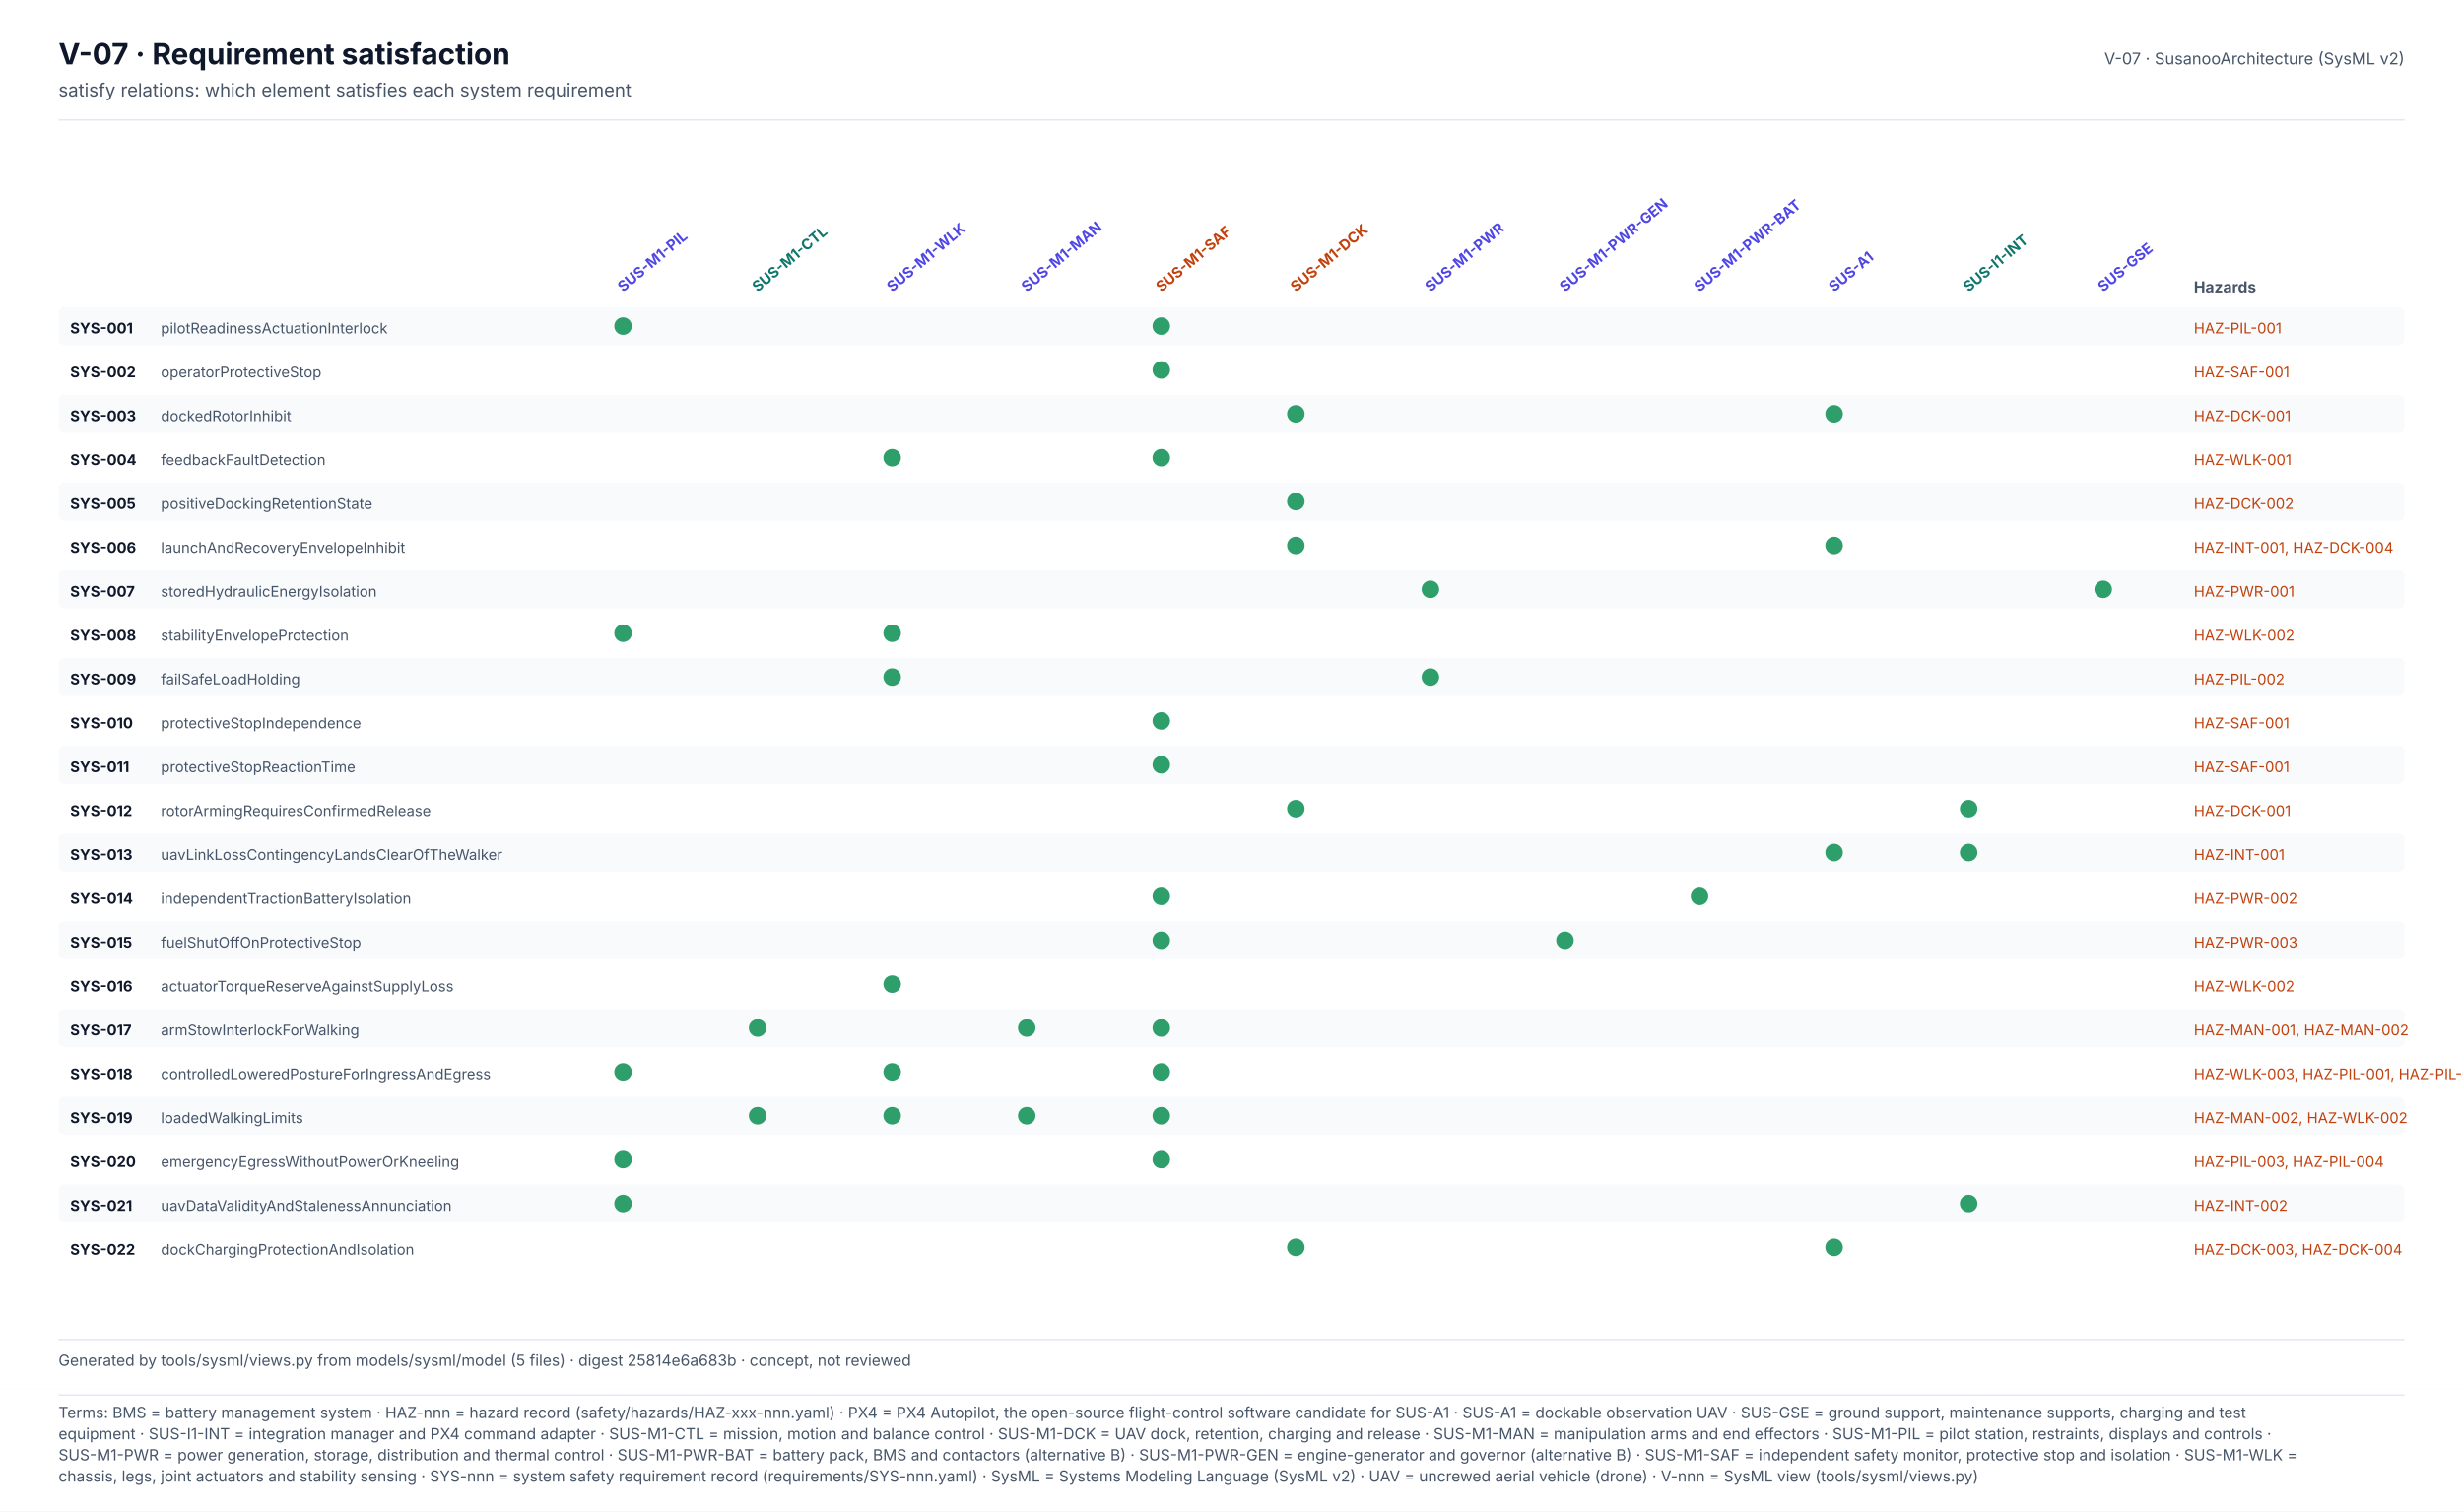
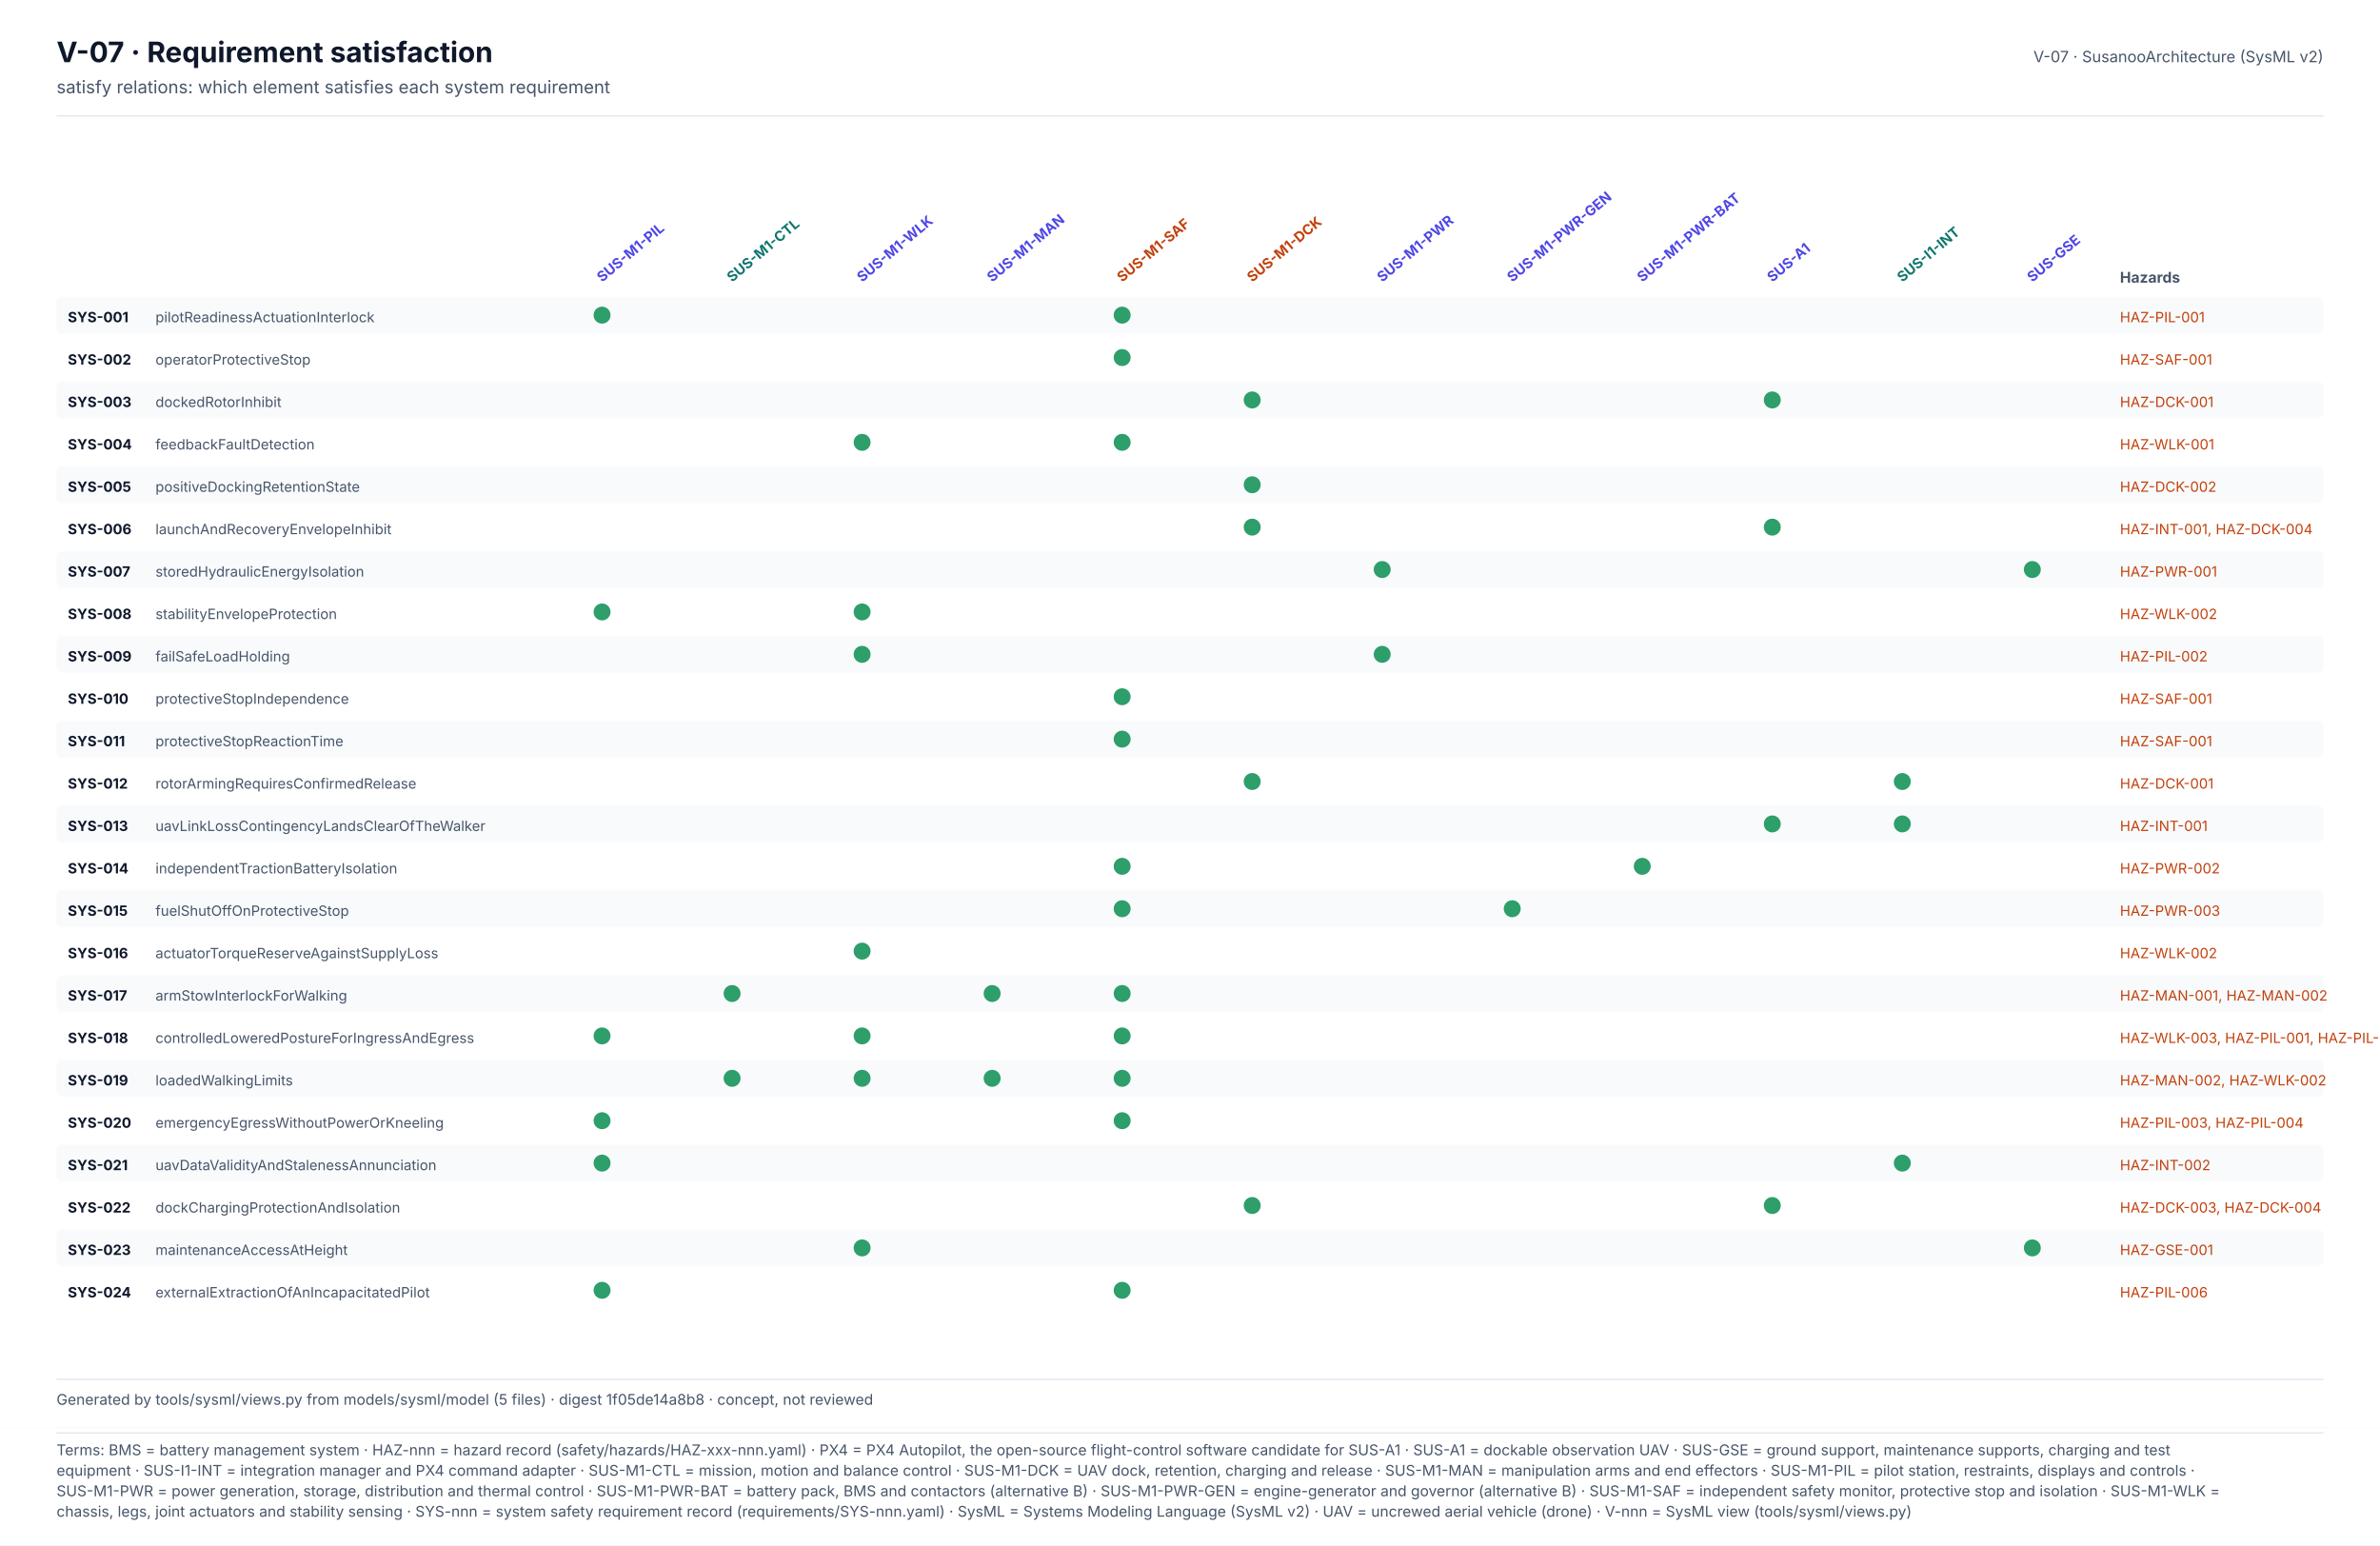
- <svg xmlns="http://www.w3.org/2000/svg" width="1684" height="1033.6" viewBox="0 0 1684 1033.6" font-family="Inter, 'Segoe UI', Helvetica, Arial, sans-serif" role="img">
+ <svg xmlns="http://www.w3.org/2000/svg" width="1684" height="1093.6" viewBox="0 0 1684 1093.6" font-family="Inter, 'Segoe UI', Helvetica, Arial, sans-serif" role="img">
  <defs>
    <marker id="arr" viewBox="0 0 10 10" refX="9" refY="5" markerWidth="7" markerHeight="7" orient="auto-start-reverse">
      <path d="M0,0 L10,5 L0,10 z" fill="#475569" />
    </marker>
  </defs>
-   <rect x="0" y="0" width="1684" height="950" rx="0" fill="#FFFFFF" stroke="none" stroke-width="0" />
+   <rect x="0" y="0" width="1684" height="1010" rx="0" fill="#FFFFFF" stroke="none" stroke-width="0" />
  <text x="40" y="44" font-size="20" fill="#0F172A" font-weight="700">V-07 · Requirement satisfaction</text>
  <text x="40" y="66" font-size="12.5" fill="#475569">satisfy relations: which element satisfies each system requirement</text>
  <text x="1644" y="44" font-size="11" fill="#475569" text-anchor="end">V-07 · SusanooArchitecture (SysML v2)</text>
  <line x1="40" y1="82" x2="1644" y2="82" stroke="#E2E8F0" stroke-width="1" />
  <text x="426" y="200" font-size="10" fill="#4F46E5" font-weight="700" transform="rotate(-40 426 200)">SUS-M1-PIL</text>
  <text x="518" y="200" font-size="10" fill="#0F766E" font-weight="700" transform="rotate(-40 518 200)">SUS-M1-CTL</text>
  <text x="610" y="200" font-size="10" fill="#4F46E5" font-weight="700" transform="rotate(-40 610 200)">SUS-M1-WLK</text>
  <text x="702" y="200" font-size="10" fill="#4F46E5" font-weight="700" transform="rotate(-40 702 200)">SUS-M1-MAN</text>
  <text x="794" y="200" font-size="10" fill="#C2410C" font-weight="700" transform="rotate(-40 794 200)">SUS-M1-SAF</text>
  <text x="886" y="200" font-size="10" fill="#C2410C" font-weight="700" transform="rotate(-40 886 200)">SUS-M1-DCK</text>
  <text x="978" y="200" font-size="10" fill="#4F46E5" font-weight="700" transform="rotate(-40 978 200)">SUS-M1-PWR</text>
  <text x="1070" y="200" font-size="10" fill="#4F46E5" font-weight="700" transform="rotate(-40 1070 200)">SUS-M1-PWR-GEN</text>
  <text x="1162" y="200" font-size="10" fill="#4F46E5" font-weight="700" transform="rotate(-40 1162 200)">SUS-M1-PWR-BAT</text>
  <text x="1254" y="200" font-size="10" fill="#4F46E5" font-weight="700" transform="rotate(-40 1254 200)">SUS-A1</text>
  <text x="1346" y="200" font-size="10" fill="#0F766E" font-weight="700" transform="rotate(-40 1346 200)">SUS-I1-INT</text>
  <text x="1438" y="200" font-size="10" fill="#4F46E5" font-weight="700" transform="rotate(-40 1438 200)">SUS-GSE</text>
  <text x="1500" y="200" font-size="10.5" fill="#475569" font-weight="700">Hazards</text>
  <rect x="40" y="210" width="1604" height="26" rx="4" fill="#F8FAFC" stroke="none" stroke-width="0" />
  <text x="48" y="228" font-size="10" fill="#0F172A" font-weight="700">SYS-001</text>
  <text x="110" y="228" font-size="10" fill="#475569">pilotReadinessActuationInterlock</text>
  <circle cx="426" cy="223" r="6" fill="#2E9E6A" stroke="none" />
  <circle cx="794" cy="223" r="6" fill="#2E9E6A" stroke="none" />
  <text x="1500" y="228" font-size="10" fill="#C2410C">HAZ-PIL-001</text>
  <rect x="40" y="240" width="1604" height="26" rx="4" fill="#FFFFFF" stroke="none" stroke-width="0" />
  <text x="48" y="258" font-size="10" fill="#0F172A" font-weight="700">SYS-002</text>
  <text x="110" y="258" font-size="10" fill="#475569">operatorProtectiveStop</text>
  <circle cx="794" cy="253" r="6" fill="#2E9E6A" stroke="none" />
  <text x="1500" y="258" font-size="10" fill="#C2410C">HAZ-SAF-001</text>
  <rect x="40" y="270" width="1604" height="26" rx="4" fill="#F8FAFC" stroke="none" stroke-width="0" />
  <text x="48" y="288" font-size="10" fill="#0F172A" font-weight="700">SYS-003</text>
  <text x="110" y="288" font-size="10" fill="#475569">dockedRotorInhibit</text>
  <circle cx="886" cy="283" r="6" fill="#2E9E6A" stroke="none" />
  <circle cx="1254" cy="283" r="6" fill="#2E9E6A" stroke="none" />
  <text x="1500" y="288" font-size="10" fill="#C2410C">HAZ-DCK-001</text>
  <rect x="40" y="300" width="1604" height="26" rx="4" fill="#FFFFFF" stroke="none" stroke-width="0" />
  <text x="48" y="318" font-size="10" fill="#0F172A" font-weight="700">SYS-004</text>
  <text x="110" y="318" font-size="10" fill="#475569">feedbackFaultDetection</text>
  <circle cx="610" cy="313" r="6" fill="#2E9E6A" stroke="none" />
  <circle cx="794" cy="313" r="6" fill="#2E9E6A" stroke="none" />
  <text x="1500" y="318" font-size="10" fill="#C2410C">HAZ-WLK-001</text>
  <rect x="40" y="330" width="1604" height="26" rx="4" fill="#F8FAFC" stroke="none" stroke-width="0" />
  <text x="48" y="348" font-size="10" fill="#0F172A" font-weight="700">SYS-005</text>
  <text x="110" y="348" font-size="10" fill="#475569">positiveDockingRetentionState</text>
  <circle cx="886" cy="343" r="6" fill="#2E9E6A" stroke="none" />
  <text x="1500" y="348" font-size="10" fill="#C2410C">HAZ-DCK-002</text>
  <rect x="40" y="360" width="1604" height="26" rx="4" fill="#FFFFFF" stroke="none" stroke-width="0" />
  <text x="48" y="378" font-size="10" fill="#0F172A" font-weight="700">SYS-006</text>
  <text x="110" y="378" font-size="10" fill="#475569">launchAndRecoveryEnvelopeInhibit</text>
  <circle cx="886" cy="373" r="6" fill="#2E9E6A" stroke="none" />
  <circle cx="1254" cy="373" r="6" fill="#2E9E6A" stroke="none" />
  <text x="1500" y="378" font-size="10" fill="#C2410C">HAZ-INT-001, HAZ-DCK-004</text>
  <rect x="40" y="390" width="1604" height="26" rx="4" fill="#F8FAFC" stroke="none" stroke-width="0" />
  <text x="48" y="408" font-size="10" fill="#0F172A" font-weight="700">SYS-007</text>
  <text x="110" y="408" font-size="10" fill="#475569">storedHydraulicEnergyIsolation</text>
  <circle cx="978" cy="403" r="6" fill="#2E9E6A" stroke="none" />
  <circle cx="1438" cy="403" r="6" fill="#2E9E6A" stroke="none" />
  <text x="1500" y="408" font-size="10" fill="#C2410C">HAZ-PWR-001</text>
  <rect x="40" y="420" width="1604" height="26" rx="4" fill="#FFFFFF" stroke="none" stroke-width="0" />
  <text x="48" y="438" font-size="10" fill="#0F172A" font-weight="700">SYS-008</text>
  <text x="110" y="438" font-size="10" fill="#475569">stabilityEnvelopeProtection</text>
  <circle cx="426" cy="433" r="6" fill="#2E9E6A" stroke="none" />
  <circle cx="610" cy="433" r="6" fill="#2E9E6A" stroke="none" />
  <text x="1500" y="438" font-size="10" fill="#C2410C">HAZ-WLK-002</text>
  <rect x="40" y="450" width="1604" height="26" rx="4" fill="#F8FAFC" stroke="none" stroke-width="0" />
  <text x="48" y="468" font-size="10" fill="#0F172A" font-weight="700">SYS-009</text>
  <text x="110" y="468" font-size="10" fill="#475569">failSafeLoadHolding</text>
  <circle cx="610" cy="463" r="6" fill="#2E9E6A" stroke="none" />
  <circle cx="978" cy="463" r="6" fill="#2E9E6A" stroke="none" />
  <text x="1500" y="468" font-size="10" fill="#C2410C">HAZ-PIL-002</text>
  <rect x="40" y="480" width="1604" height="26" rx="4" fill="#FFFFFF" stroke="none" stroke-width="0" />
  <text x="48" y="498" font-size="10" fill="#0F172A" font-weight="700">SYS-010</text>
  <text x="110" y="498" font-size="10" fill="#475569">protectiveStopIndependence</text>
  <circle cx="794" cy="493" r="6" fill="#2E9E6A" stroke="none" />
  <text x="1500" y="498" font-size="10" fill="#C2410C">HAZ-SAF-001</text>
  <rect x="40" y="510" width="1604" height="26" rx="4" fill="#F8FAFC" stroke="none" stroke-width="0" />
  <text x="48" y="528" font-size="10" fill="#0F172A" font-weight="700">SYS-011</text>
  <text x="110" y="528" font-size="10" fill="#475569">protectiveStopReactionTime</text>
  <circle cx="794" cy="523" r="6" fill="#2E9E6A" stroke="none" />
  <text x="1500" y="528" font-size="10" fill="#C2410C">HAZ-SAF-001</text>
  <rect x="40" y="540" width="1604" height="26" rx="4" fill="#FFFFFF" stroke="none" stroke-width="0" />
  <text x="48" y="558" font-size="10" fill="#0F172A" font-weight="700">SYS-012</text>
  <text x="110" y="558" font-size="10" fill="#475569">rotorArmingRequiresConfirmedRelease</text>
  <circle cx="886" cy="553" r="6" fill="#2E9E6A" stroke="none" />
  <circle cx="1346" cy="553" r="6" fill="#2E9E6A" stroke="none" />
  <text x="1500" y="558" font-size="10" fill="#C2410C">HAZ-DCK-001</text>
  <rect x="40" y="570" width="1604" height="26" rx="4" fill="#F8FAFC" stroke="none" stroke-width="0" />
  <text x="48" y="588" font-size="10" fill="#0F172A" font-weight="700">SYS-013</text>
  <text x="110" y="588" font-size="10" fill="#475569">uavLinkLossContingencyLandsClearOfTheWalker</text>
  <circle cx="1254" cy="583" r="6" fill="#2E9E6A" stroke="none" />
  <circle cx="1346" cy="583" r="6" fill="#2E9E6A" stroke="none" />
  <text x="1500" y="588" font-size="10" fill="#C2410C">HAZ-INT-001</text>
  <rect x="40" y="600" width="1604" height="26" rx="4" fill="#FFFFFF" stroke="none" stroke-width="0" />
  <text x="48" y="618" font-size="10" fill="#0F172A" font-weight="700">SYS-014</text>
  <text x="110" y="618" font-size="10" fill="#475569">independentTractionBatteryIsolation</text>
  <circle cx="794" cy="613" r="6" fill="#2E9E6A" stroke="none" />
  <circle cx="1162" cy="613" r="6" fill="#2E9E6A" stroke="none" />
  <text x="1500" y="618" font-size="10" fill="#C2410C">HAZ-PWR-002</text>
  <rect x="40" y="630" width="1604" height="26" rx="4" fill="#F8FAFC" stroke="none" stroke-width="0" />
  <text x="48" y="648" font-size="10" fill="#0F172A" font-weight="700">SYS-015</text>
  <text x="110" y="648" font-size="10" fill="#475569">fuelShutOffOnProtectiveStop</text>
  <circle cx="794" cy="643" r="6" fill="#2E9E6A" stroke="none" />
  <circle cx="1070" cy="643" r="6" fill="#2E9E6A" stroke="none" />
  <text x="1500" y="648" font-size="10" fill="#C2410C">HAZ-PWR-003</text>
  <rect x="40" y="660" width="1604" height="26" rx="4" fill="#FFFFFF" stroke="none" stroke-width="0" />
  <text x="48" y="678" font-size="10" fill="#0F172A" font-weight="700">SYS-016</text>
  <text x="110" y="678" font-size="10" fill="#475569">actuatorTorqueReserveAgainstSupplyLoss</text>
  <circle cx="610" cy="673" r="6" fill="#2E9E6A" stroke="none" />
  <text x="1500" y="678" font-size="10" fill="#C2410C">HAZ-WLK-002</text>
  <rect x="40" y="690" width="1604" height="26" rx="4" fill="#F8FAFC" stroke="none" stroke-width="0" />
  <text x="48" y="708" font-size="10" fill="#0F172A" font-weight="700">SYS-017</text>
  <text x="110" y="708" font-size="10" fill="#475569">armStowInterlockForWalking</text>
  <circle cx="518" cy="703" r="6" fill="#2E9E6A" stroke="none" />
  <circle cx="702" cy="703" r="6" fill="#2E9E6A" stroke="none" />
  <circle cx="794" cy="703" r="6" fill="#2E9E6A" stroke="none" />
  <text x="1500" y="708" font-size="10" fill="#C2410C">HAZ-MAN-001, HAZ-MAN-002</text>
  <rect x="40" y="720" width="1604" height="26" rx="4" fill="#FFFFFF" stroke="none" stroke-width="0" />
  <text x="48" y="738" font-size="10" fill="#0F172A" font-weight="700">SYS-018</text>
  <text x="110" y="738" font-size="10" fill="#475569">controlledLoweredPostureForIngressAndEgress</text>
  <circle cx="426" cy="733" r="6" fill="#2E9E6A" stroke="none" />
  <circle cx="610" cy="733" r="6" fill="#2E9E6A" stroke="none" />
  <circle cx="794" cy="733" r="6" fill="#2E9E6A" stroke="none" />
-   <text x="1500" y="738" font-size="10" fill="#C2410C">HAZ-WLK-003, HAZ-PIL-001, HAZ-PIL-004</text>
+   <text x="1500" y="738" font-size="10" fill="#C2410C">HAZ-WLK-003, HAZ-PIL-001, HAZ-PIL-004, HAZ-PIL-005</text>
  <rect x="40" y="750" width="1604" height="26" rx="4" fill="#F8FAFC" stroke="none" stroke-width="0" />
  <text x="48" y="768" font-size="10" fill="#0F172A" font-weight="700">SYS-019</text>
  <text x="110" y="768" font-size="10" fill="#475569">loadedWalkingLimits</text>
  <circle cx="518" cy="763" r="6" fill="#2E9E6A" stroke="none" />
  <circle cx="610" cy="763" r="6" fill="#2E9E6A" stroke="none" />
  <circle cx="702" cy="763" r="6" fill="#2E9E6A" stroke="none" />
  <circle cx="794" cy="763" r="6" fill="#2E9E6A" stroke="none" />
  <text x="1500" y="768" font-size="10" fill="#C2410C">HAZ-MAN-002, HAZ-WLK-002</text>
  <rect x="40" y="780" width="1604" height="26" rx="4" fill="#FFFFFF" stroke="none" stroke-width="0" />
  <text x="48" y="798" font-size="10" fill="#0F172A" font-weight="700">SYS-020</text>
  <text x="110" y="798" font-size="10" fill="#475569">emergencyEgressWithoutPowerOrKneeling</text>
  <circle cx="426" cy="793" r="6" fill="#2E9E6A" stroke="none" />
  <circle cx="794" cy="793" r="6" fill="#2E9E6A" stroke="none" />
  <text x="1500" y="798" font-size="10" fill="#C2410C">HAZ-PIL-003, HAZ-PIL-004</text>
  <rect x="40" y="810" width="1604" height="26" rx="4" fill="#F8FAFC" stroke="none" stroke-width="0" />
  <text x="48" y="828" font-size="10" fill="#0F172A" font-weight="700">SYS-021</text>
  <text x="110" y="828" font-size="10" fill="#475569">uavDataValidityAndStalenessAnnunciation</text>
  <circle cx="426" cy="823" r="6" fill="#2E9E6A" stroke="none" />
  <circle cx="1346" cy="823" r="6" fill="#2E9E6A" stroke="none" />
  <text x="1500" y="828" font-size="10" fill="#C2410C">HAZ-INT-002</text>
  <rect x="40" y="840" width="1604" height="26" rx="4" fill="#FFFFFF" stroke="none" stroke-width="0" />
  <text x="48" y="858" font-size="10" fill="#0F172A" font-weight="700">SYS-022</text>
  <text x="110" y="858" font-size="10" fill="#475569">dockChargingProtectionAndIsolation</text>
  <circle cx="886" cy="853" r="6" fill="#2E9E6A" stroke="none" />
  <circle cx="1254" cy="853" r="6" fill="#2E9E6A" stroke="none" />
  <text x="1500" y="858" font-size="10" fill="#C2410C">HAZ-DCK-003, HAZ-DCK-004</text>
-   <line x1="40" y1="916" x2="1644" y2="916" stroke="#E2E8F0" stroke-width="1" />
-   <text x="40" y="934" font-size="10.5" fill="#475569">Generated by tools/sysml/views.py from models/sysml/model (5 files) · digest 25814e6a683b · concept, not reviewed</text>
-   <g class="terms" data-base-h="950">
-     <rect x="0" y="950" width="1684" height="83.6" fill="#FFFFFF" />
-     <line x1="40" y1="954" x2="1644" y2="954" stroke="#E2E8F0" stroke-width="1" />
-     <text x="40" y="969.7" font-size="10.5" fill="#475569" font-family="Inter, 'Segoe UI', Helvetica, Arial, sans-serif">Terms: BMS = battery management system · HAZ-nnn = hazard record (safety/hazards/HAZ-xxx-nnn.yaml) · PX4 = PX4 Autopilot, the open-source flight-control software candidate for SUS-A1 · SUS-A1 = dockable observation UAV · SUS-GSE = ground support, maintenance supports, charging and test</text>
-     <text x="40" y="984.2" font-size="10.5" fill="#475569" font-family="Inter, 'Segoe UI', Helvetica, Arial, sans-serif">equipment · SUS-I1-INT = integration manager and PX4 command adapter · SUS-M1-CTL = mission, motion and balance control · SUS-M1-DCK = UAV dock, retention, charging and release · SUS-M1-MAN = manipulation arms and end effectors · SUS-M1-PIL = pilot station, restraints, displays and controls ·</text>
-     <text x="40" y="998.7" font-size="10.5" fill="#475569" font-family="Inter, 'Segoe UI', Helvetica, Arial, sans-serif">SUS-M1-PWR = power generation, storage, distribution and thermal control · SUS-M1-PWR-BAT = battery pack, BMS and contactors (alternative B) · SUS-M1-PWR-GEN = engine-generator and governor (alternative B) · SUS-M1-SAF = independent safety monitor, protective stop and isolation · SUS-M1-WLK =</text>
-     <text x="40" y="1013.2" font-size="10.5" fill="#475569" font-family="Inter, 'Segoe UI', Helvetica, Arial, sans-serif">chassis, legs, joint actuators and stability sensing · SYS-nnn = system safety requirement record (requirements/SYS-nnn.yaml) · SysML = Systems Modeling Language (SysML v2) · UAV = uncrewed aerial vehicle (drone) · V-nnn = SysML view (tools/sysml/views.py)</text>
+   <rect x="40" y="870" width="1604" height="26" rx="4" fill="#F8FAFC" stroke="none" stroke-width="0" />
+   <text x="48" y="888" font-size="10" fill="#0F172A" font-weight="700">SYS-023</text>
+   <text x="110" y="888" font-size="10" fill="#475569">maintenanceAccessAtHeight</text>
+   <circle cx="610" cy="883" r="6" fill="#2E9E6A" stroke="none" />
+   <circle cx="1438" cy="883" r="6" fill="#2E9E6A" stroke="none" />
+   <text x="1500" y="888" font-size="10" fill="#C2410C">HAZ-GSE-001</text>
+   <rect x="40" y="900" width="1604" height="26" rx="4" fill="#FFFFFF" stroke="none" stroke-width="0" />
+   <text x="48" y="918" font-size="10" fill="#0F172A" font-weight="700">SYS-024</text>
+   <text x="110" y="918" font-size="10" fill="#475569">externalExtractionOfAnIncapacitatedPilot</text>
+   <circle cx="426" cy="913" r="6" fill="#2E9E6A" stroke="none" />
+   <circle cx="794" cy="913" r="6" fill="#2E9E6A" stroke="none" />
+   <text x="1500" y="918" font-size="10" fill="#C2410C">HAZ-PIL-006</text>
+   <line x1="40" y1="976" x2="1644" y2="976" stroke="#E2E8F0" stroke-width="1" />
+   <text x="40" y="994" font-size="10.5" fill="#475569">Generated by tools/sysml/views.py from models/sysml/model (5 files) · digest 1f05de14a8b8 · concept, not reviewed</text>
+   <g class="terms" data-base-h="1010">
+     <rect x="0" y="1010" width="1684" height="83.6" fill="#FFFFFF" />
+     <line x1="40" y1="1014" x2="1644" y2="1014" stroke="#E2E8F0" stroke-width="1" />
+     <text x="40" y="1029.7" font-size="10.5" fill="#475569" font-family="Inter, 'Segoe UI', Helvetica, Arial, sans-serif">Terms: BMS = battery management system · HAZ-nnn = hazard record (safety/hazards/HAZ-xxx-nnn.yaml) · PX4 = PX4 Autopilot, the open-source flight-control software candidate for SUS-A1 · SUS-A1 = dockable observation UAV · SUS-GSE = ground support, maintenance supports, charging and test</text>
+     <text x="40" y="1044.2" font-size="10.5" fill="#475569" font-family="Inter, 'Segoe UI', Helvetica, Arial, sans-serif">equipment · SUS-I1-INT = integration manager and PX4 command adapter · SUS-M1-CTL = mission, motion and balance control · SUS-M1-DCK = UAV dock, retention, charging and release · SUS-M1-MAN = manipulation arms and end effectors · SUS-M1-PIL = pilot station, restraints, displays and controls ·</text>
+     <text x="40" y="1058.7" font-size="10.5" fill="#475569" font-family="Inter, 'Segoe UI', Helvetica, Arial, sans-serif">SUS-M1-PWR = power generation, storage, distribution and thermal control · SUS-M1-PWR-BAT = battery pack, BMS and contactors (alternative B) · SUS-M1-PWR-GEN = engine-generator and governor (alternative B) · SUS-M1-SAF = independent safety monitor, protective stop and isolation · SUS-M1-WLK =</text>
+     <text x="40" y="1073.2" font-size="10.5" fill="#475569" font-family="Inter, 'Segoe UI', Helvetica, Arial, sans-serif">chassis, legs, joint actuators and stability sensing · SYS-nnn = system safety requirement record (requirements/SYS-nnn.yaml) · SysML = Systems Modeling Language (SysML v2) · UAV = uncrewed aerial vehicle (drone) · V-nnn = SysML view (tools/sysml/views.py)</text>
  </g>
</svg>
